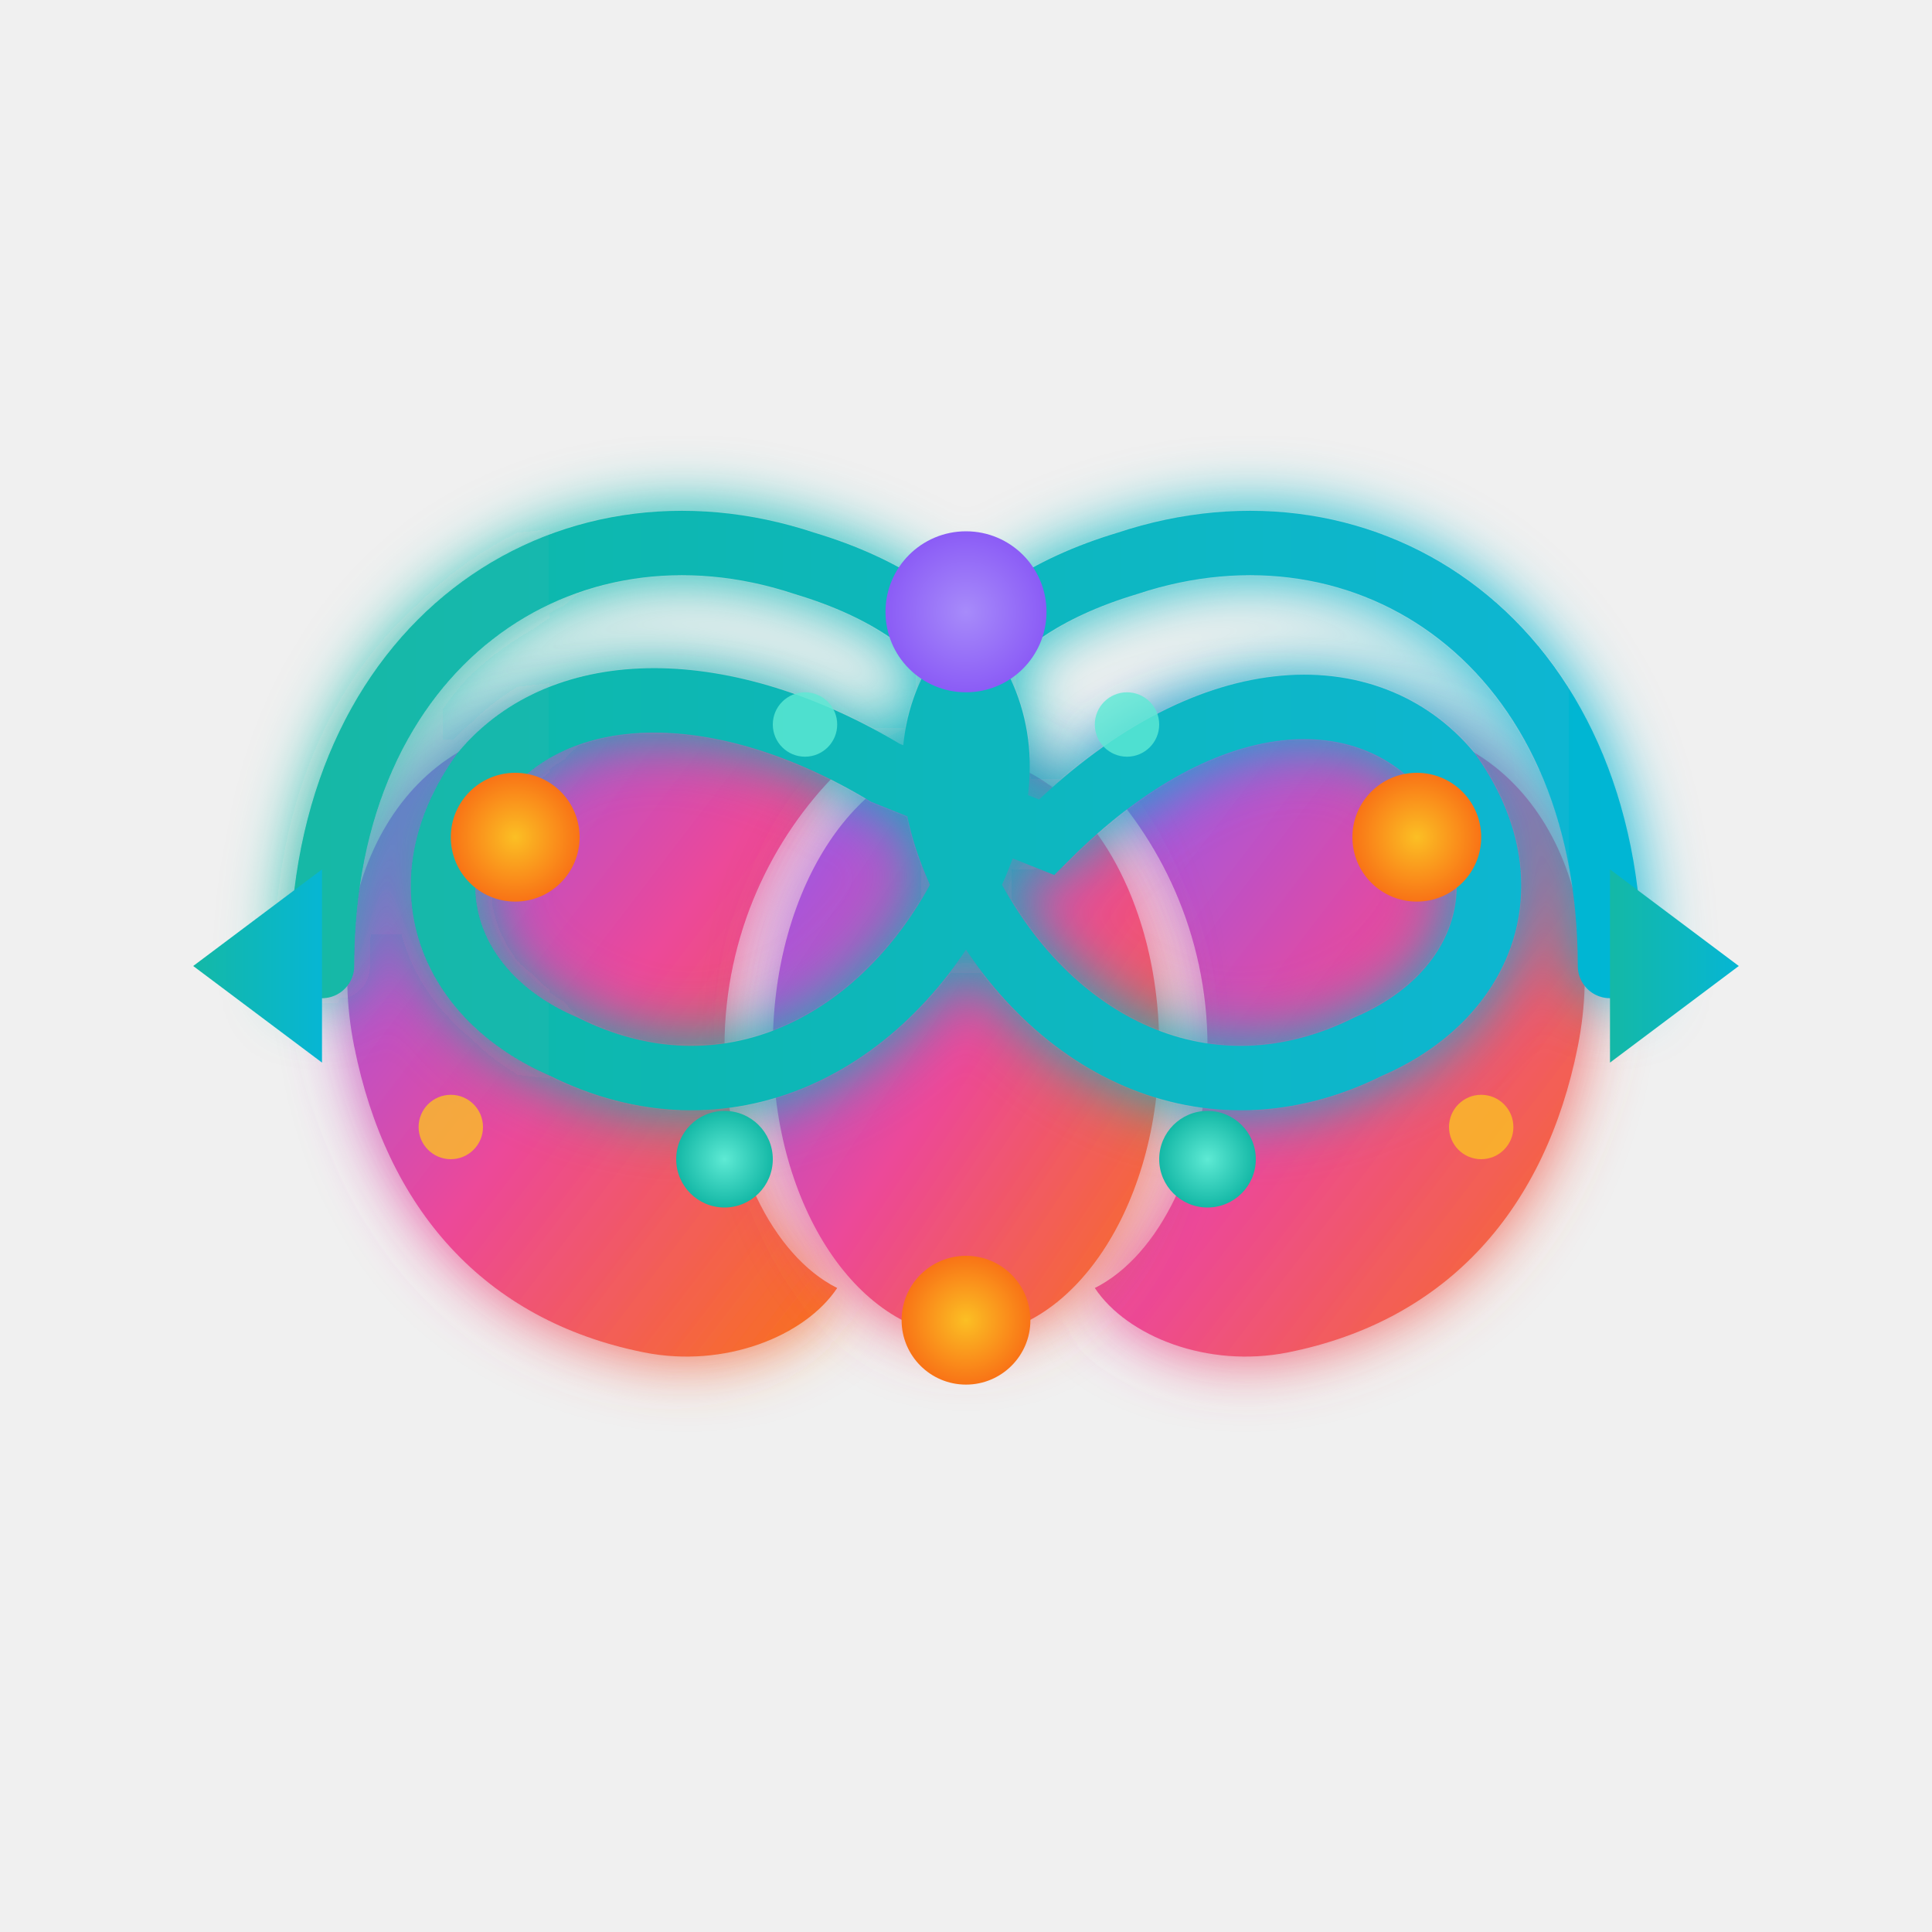
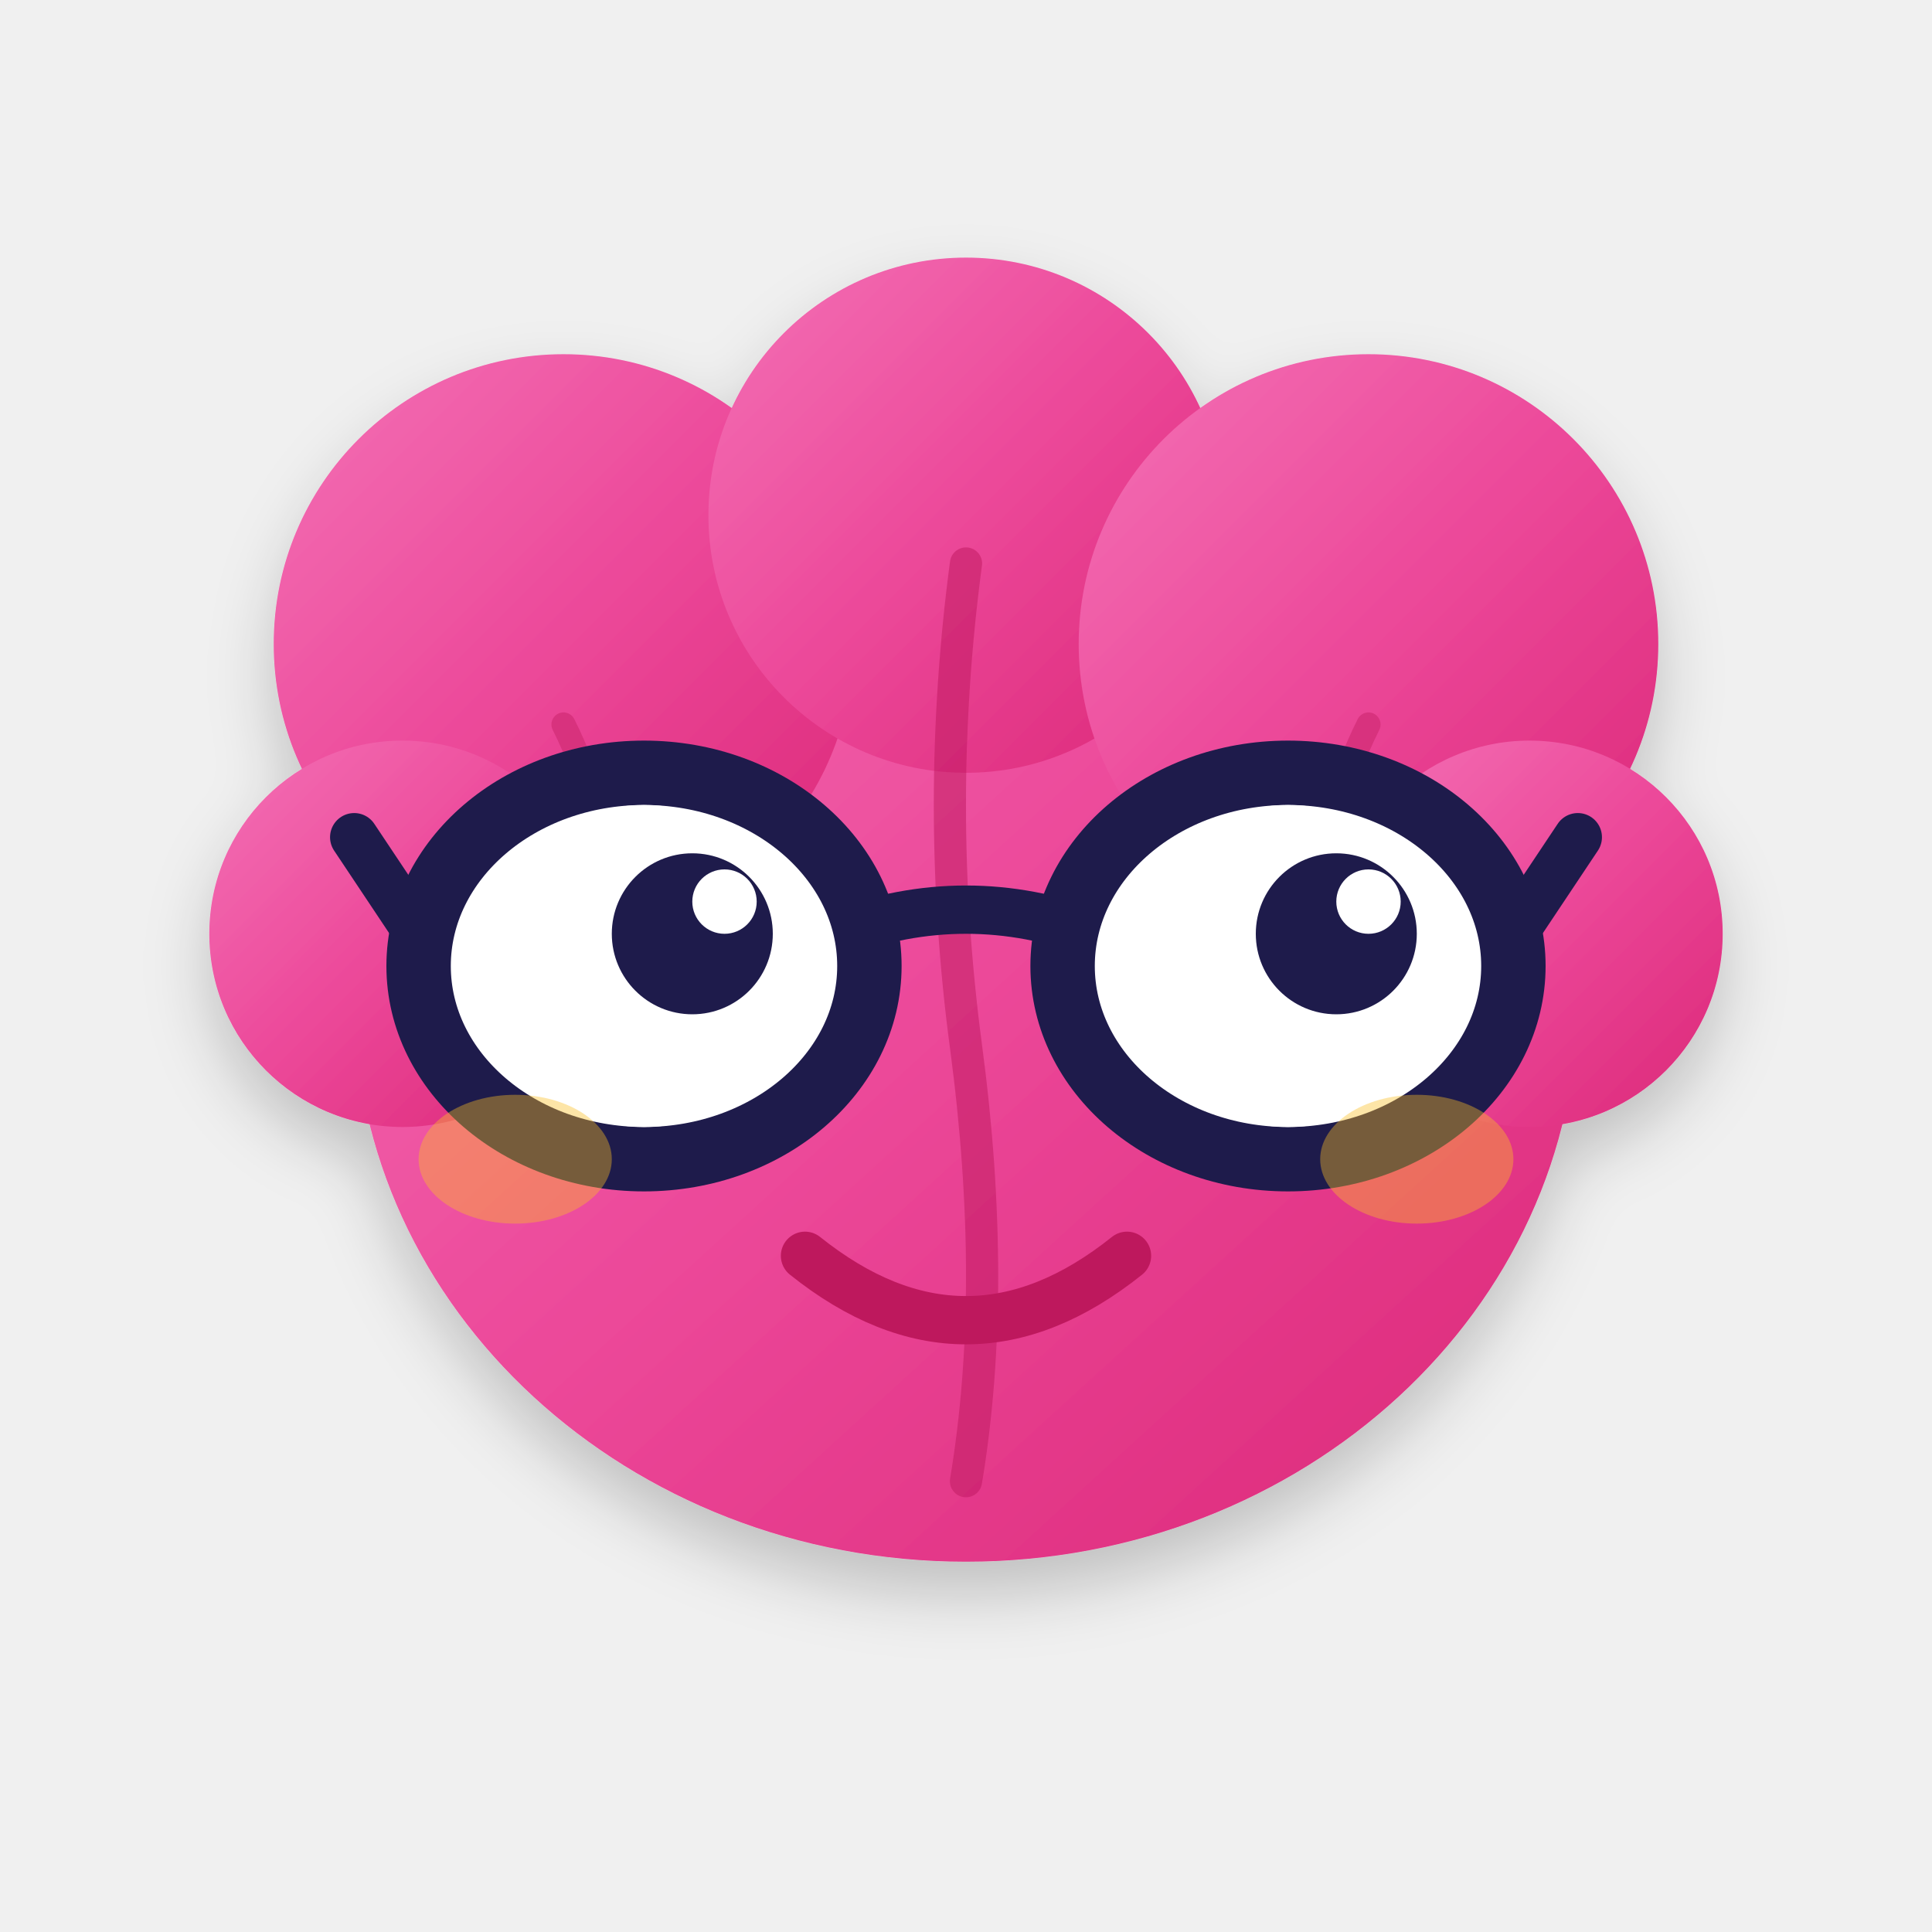
<svg xmlns="http://www.w3.org/2000/svg" viewBox="0 0 120 120" fill="none">
  <defs>
-     <linearGradient id="brainGradient" x1="0%" y1="0%" x2="100%" y2="100%">
-       <stop offset="0%" stop-color="#8B5CF6" />
+     <linearGradient id="brainGrad" x1="0%" y1="0%" x2="100%" y2="100%">
+       <stop offset="0%" stop-color="#F472B6" />
      <stop offset="50%" stop-color="#EC4899" />
-       <stop offset="100%" stop-color="#F97316" />
+       <stop offset="100%" stop-color="#DB2777" />
    </linearGradient>
-     <linearGradient id="loopGradient" x1="0%" y1="0%" x2="100%" y2="0%">
-       <stop offset="0%" stop-color="#14B8A6" />
-       <stop offset="100%" stop-color="#06B6D4" />
-     </linearGradient>
-     <filter id="glow" x="-20%" y="-20%" width="140%" height="140%">
-       <feGaussianBlur stdDeviation="2" result="coloredBlur" />
-       <feMerge>
-         <feMergeNode in="coloredBlur" />
-         <feMergeNode in="SourceGraphic" />
-       </feMerge>
+     <filter id="shadow" x="-10%" y="-10%" width="120%" height="130%">
+       <feDropShadow dx="0" dy="2" stdDeviation="2" flood-opacity="0.2" />
    </filter>
-     <radialGradient id="dotGradient1" cx="50%" cy="50%" r="50%">
-       <stop offset="0%" stop-color="#FBBF24" />
-       <stop offset="100%" stop-color="#F97316" />
-     </radialGradient>
-     <radialGradient id="dotGradient2" cx="50%" cy="50%" r="50%">
-       <stop offset="0%" stop-color="#A78BFA" />
-       <stop offset="100%" stop-color="#8B5CF6" />
-     </radialGradient>
-     <radialGradient id="dotGradient3" cx="50%" cy="50%" r="50%">
-       <stop offset="0%" stop-color="#5EEAD4" />
-       <stop offset="100%" stop-color="#14B8A6" />
-     </radialGradient>
  </defs>
-   <circle cx="60" cy="60" r="56" fill="#1E1B4B" opacity="0" />
-   <path d="M35 45            C25 45 20 55 22 65            C24 75 30 82 40 84            C45 85 50 83 52 80            C48 78 45 72 45 65            C45 58 48 52 52 48            C50 45 42 43 35 45Z" fill="url(#brainGradient)" filter="url(#glow)" />
-   <path d="M85 45            C95 45 100 55 98 65            C96 75 90 82 80 84            C75 85 70 83 68 80            C72 78 75 72 75 65            C75 58 72 52 68 48            C70 45 78 43 85 45Z" fill="url(#brainGradient)" filter="url(#glow)" />
-   <ellipse cx="60" cy="65" rx="12" ry="18" fill="url(#brainGradient)" filter="url(#glow)" />
-   <path d="M20 60            C20 40 35 30 50 35            C60 38 65 45 60 55            C55 65 45 70 35 65            C28 62 25 55 30 48            C35 42 45 42 55 48            L65 52            C75 42 85 42 90 48            C95 55 92 62 85 65            C75 70 65 65 60 55            C55 45 60 38 70 35            C85 30 100 40 100 60" stroke="url(#loopGradient)" stroke-width="4" stroke-linecap="round" fill="none" filter="url(#glow)" />
-   <polygon points="100,54 108,60 100,66" fill="url(#loopGradient)" />
-   <polygon points="20,54 12,60 20,66" fill="url(#loopGradient)" />
-   <circle cx="32" cy="52" r="4" fill="url(#dotGradient1)" />
-   <circle cx="88" cy="52" r="4" fill="url(#dotGradient1)" />
-   <circle cx="60" cy="38" r="5" fill="url(#dotGradient2)" />
-   <circle cx="45" cy="72" r="3" fill="url(#dotGradient3)" />
-   <circle cx="75" cy="72" r="3" fill="url(#dotGradient3)" />
-   <circle cx="60" cy="82" r="4" fill="url(#dotGradient1)" />
-   <circle cx="28" cy="70" r="2" fill="#FBBF24" opacity="0.8" />
-   <circle cx="92" cy="70" r="2" fill="#FBBF24" opacity="0.8" />
-   <circle cx="50" cy="45" r="2" fill="#5EEAD4" opacity="0.8" />
-   <circle cx="70" cy="45" r="2" fill="#5EEAD4" opacity="0.8" />
+   <g filter="url(#shadow)">
+     <ellipse cx="60" cy="62" rx="38" ry="35" fill="url(#brainGrad)" />
+     <circle cx="35" cy="40" r="18" fill="url(#brainGrad)" />
+     <circle cx="60" cy="32" r="16" fill="url(#brainGrad)" />
+     <circle cx="85" cy="40" r="18" fill="url(#brainGrad)" />
+     <circle cx="25" cy="58" r="12" fill="url(#brainGrad)" />
+     <circle cx="95" cy="58" r="12" fill="url(#brainGrad)" />
+     <path d="M60 35 Q58 50 60 65 Q62 80 60 92" stroke="#BE185D" stroke-width="2" stroke-linecap="round" fill="none" opacity="0.5" />
+     <path d="M35 45 Q40 55 35 65" stroke="#BE185D" stroke-width="1.5" stroke-linecap="round" fill="none" opacity="0.4" />
+     <path d="M85 45 Q80 55 85 65" stroke="#BE185D" stroke-width="1.5" stroke-linecap="round" fill="none" opacity="0.4" />
+   </g>
+   <g>
+     <path d="M52 58 Q60 55 68 58" stroke="#1E1B4B" stroke-width="3" stroke-linecap="round" fill="none" />
+     <ellipse cx="40" cy="60" rx="14" ry="12" fill="white" stroke="#1E1B4B" stroke-width="4" />
+     <ellipse cx="80" cy="60" rx="14" ry="12" fill="white" stroke="#1E1B4B" stroke-width="4" />
+     <path d="M26 58 L22 52" stroke="#1E1B4B" stroke-width="3" stroke-linecap="round" />
+     <path d="M94 58 L98 52" stroke="#1E1B4B" stroke-width="3" stroke-linecap="round" />
+   </g>
+   <g>
+     <circle cx="40" cy="60" r="10" fill="white" />
+     <circle cx="43" cy="58" r="5" fill="#1E1B4B" />
+     <circle cx="45" cy="56" r="2" fill="white" />
+     <circle cx="80" cy="60" r="10" fill="white" />
+     <circle cx="83" cy="58" r="5" fill="#1E1B4B" />
+     <circle cx="85" cy="56" r="2" fill="white" />
+   </g>
+   <path d="M50 78 Q60 86 70 78" stroke="#BE185D" stroke-width="3" stroke-linecap="round" fill="none" />
+   <ellipse cx="32" cy="72" rx="6" ry="4" fill="#FBBF24" opacity="0.4" />
+   <ellipse cx="88" cy="72" rx="6" ry="4" fill="#FBBF24" opacity="0.4" />
</svg>
